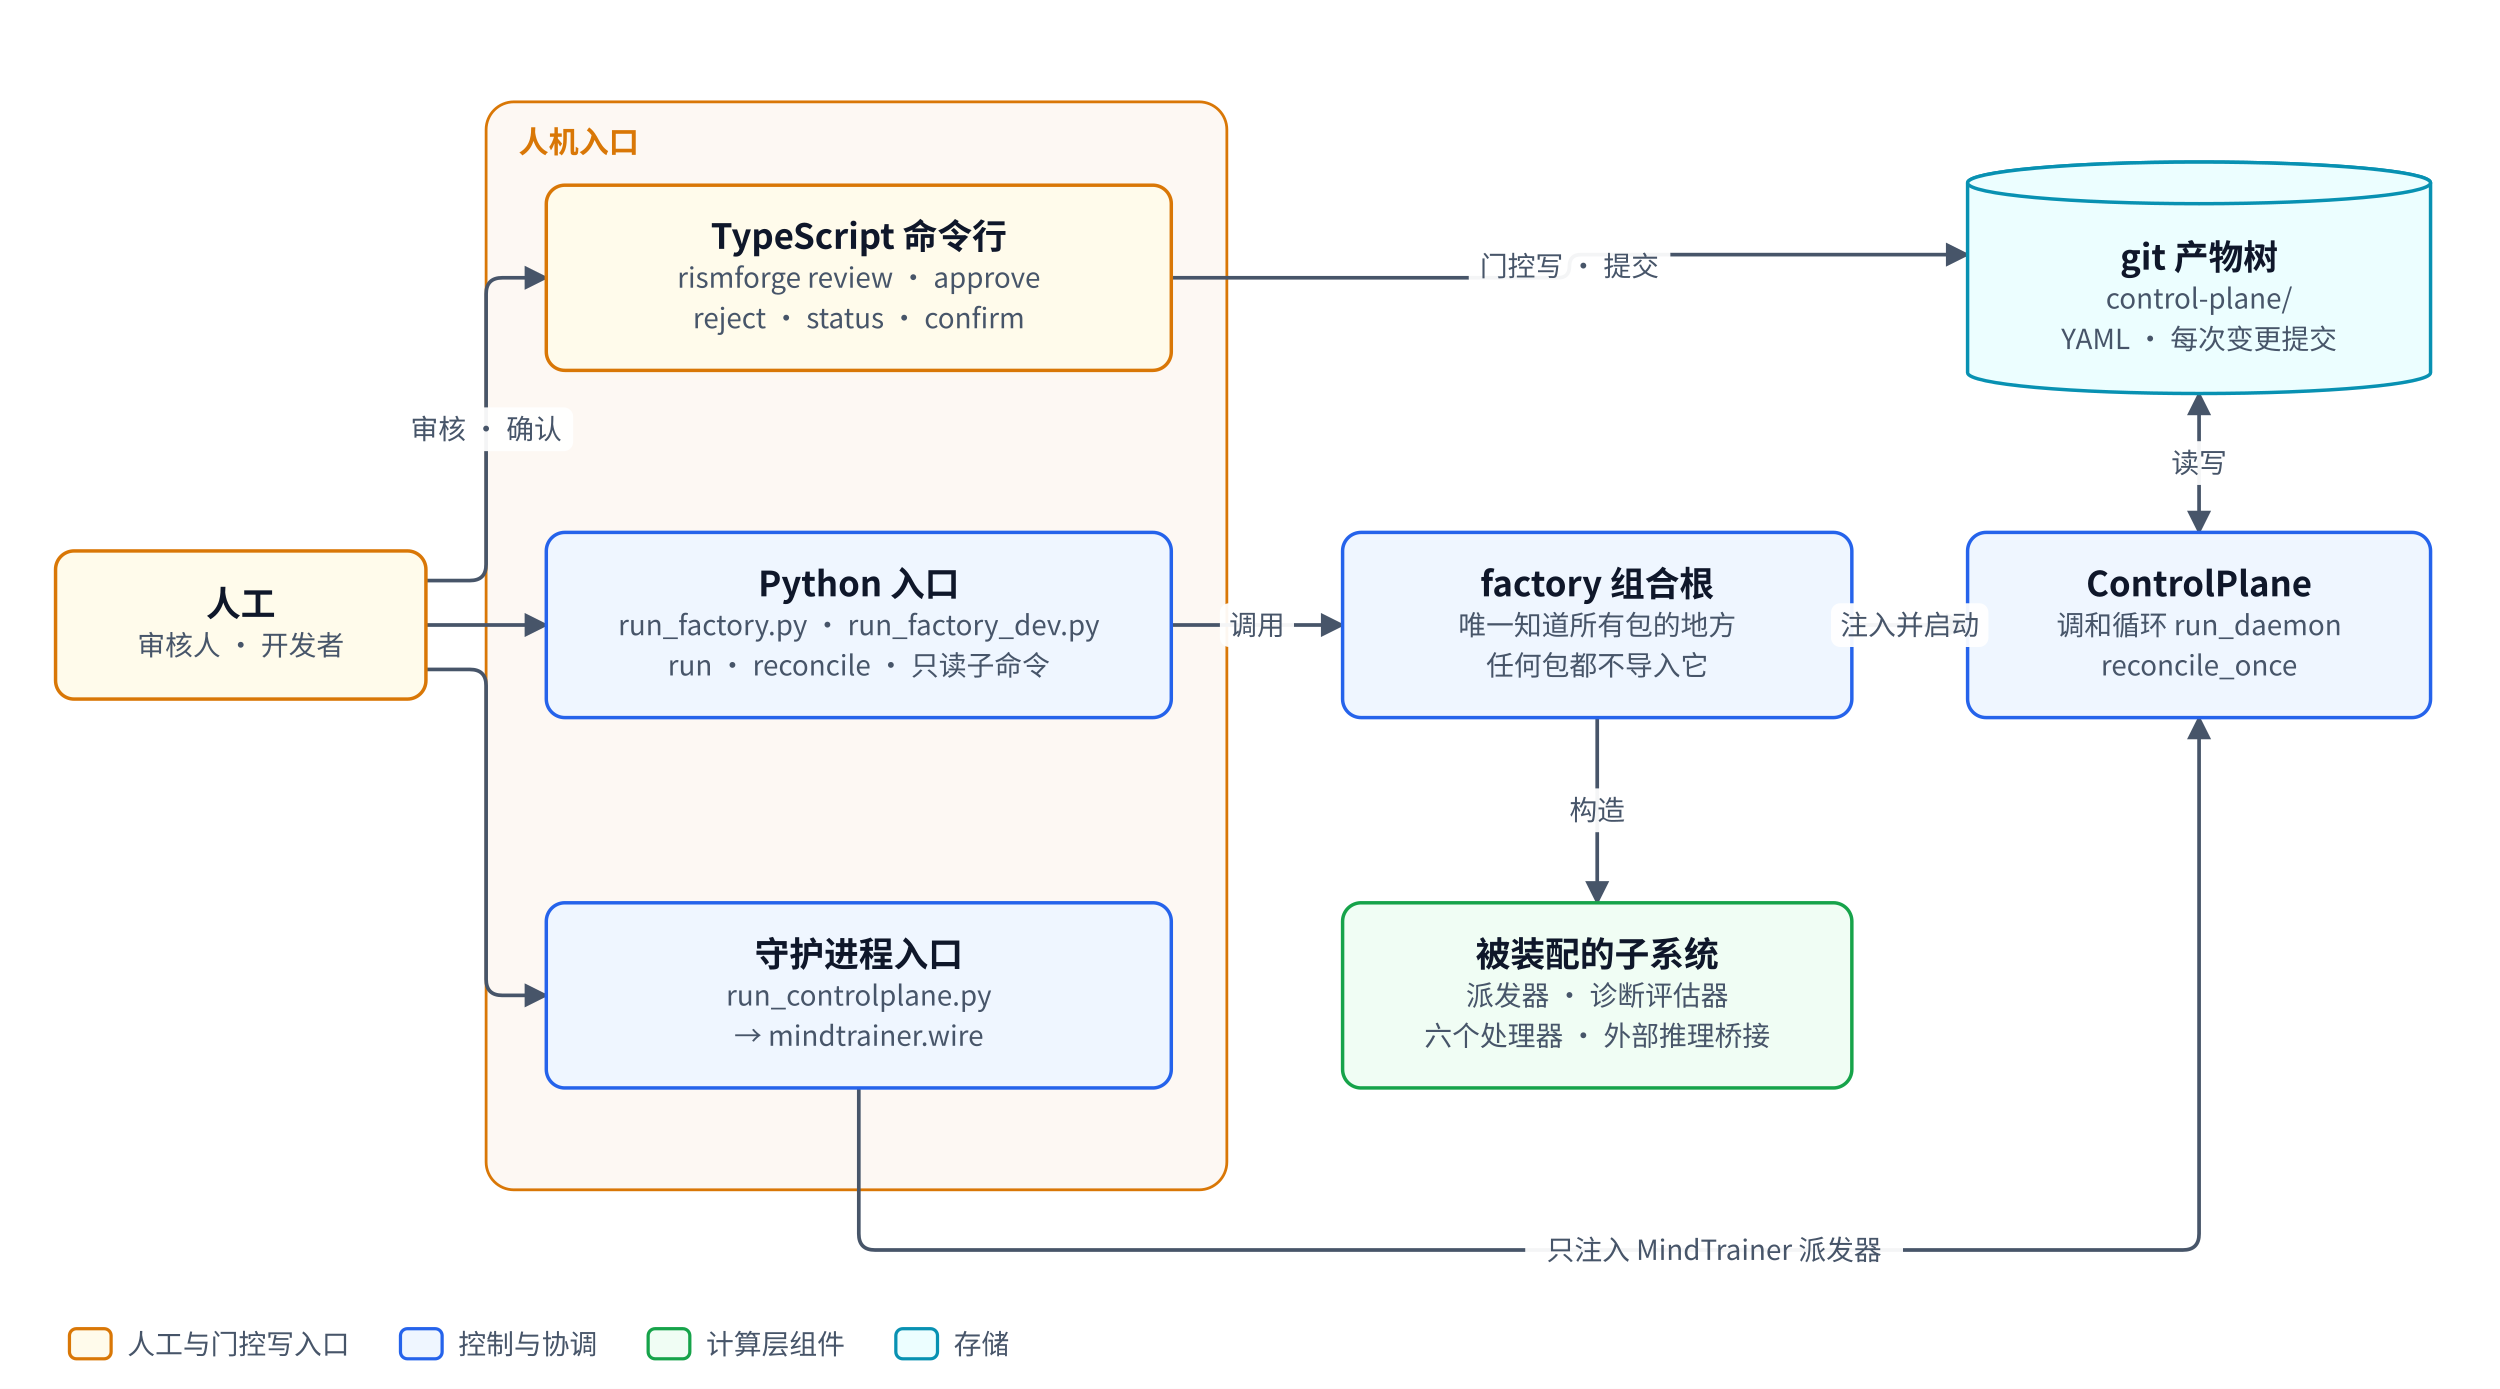
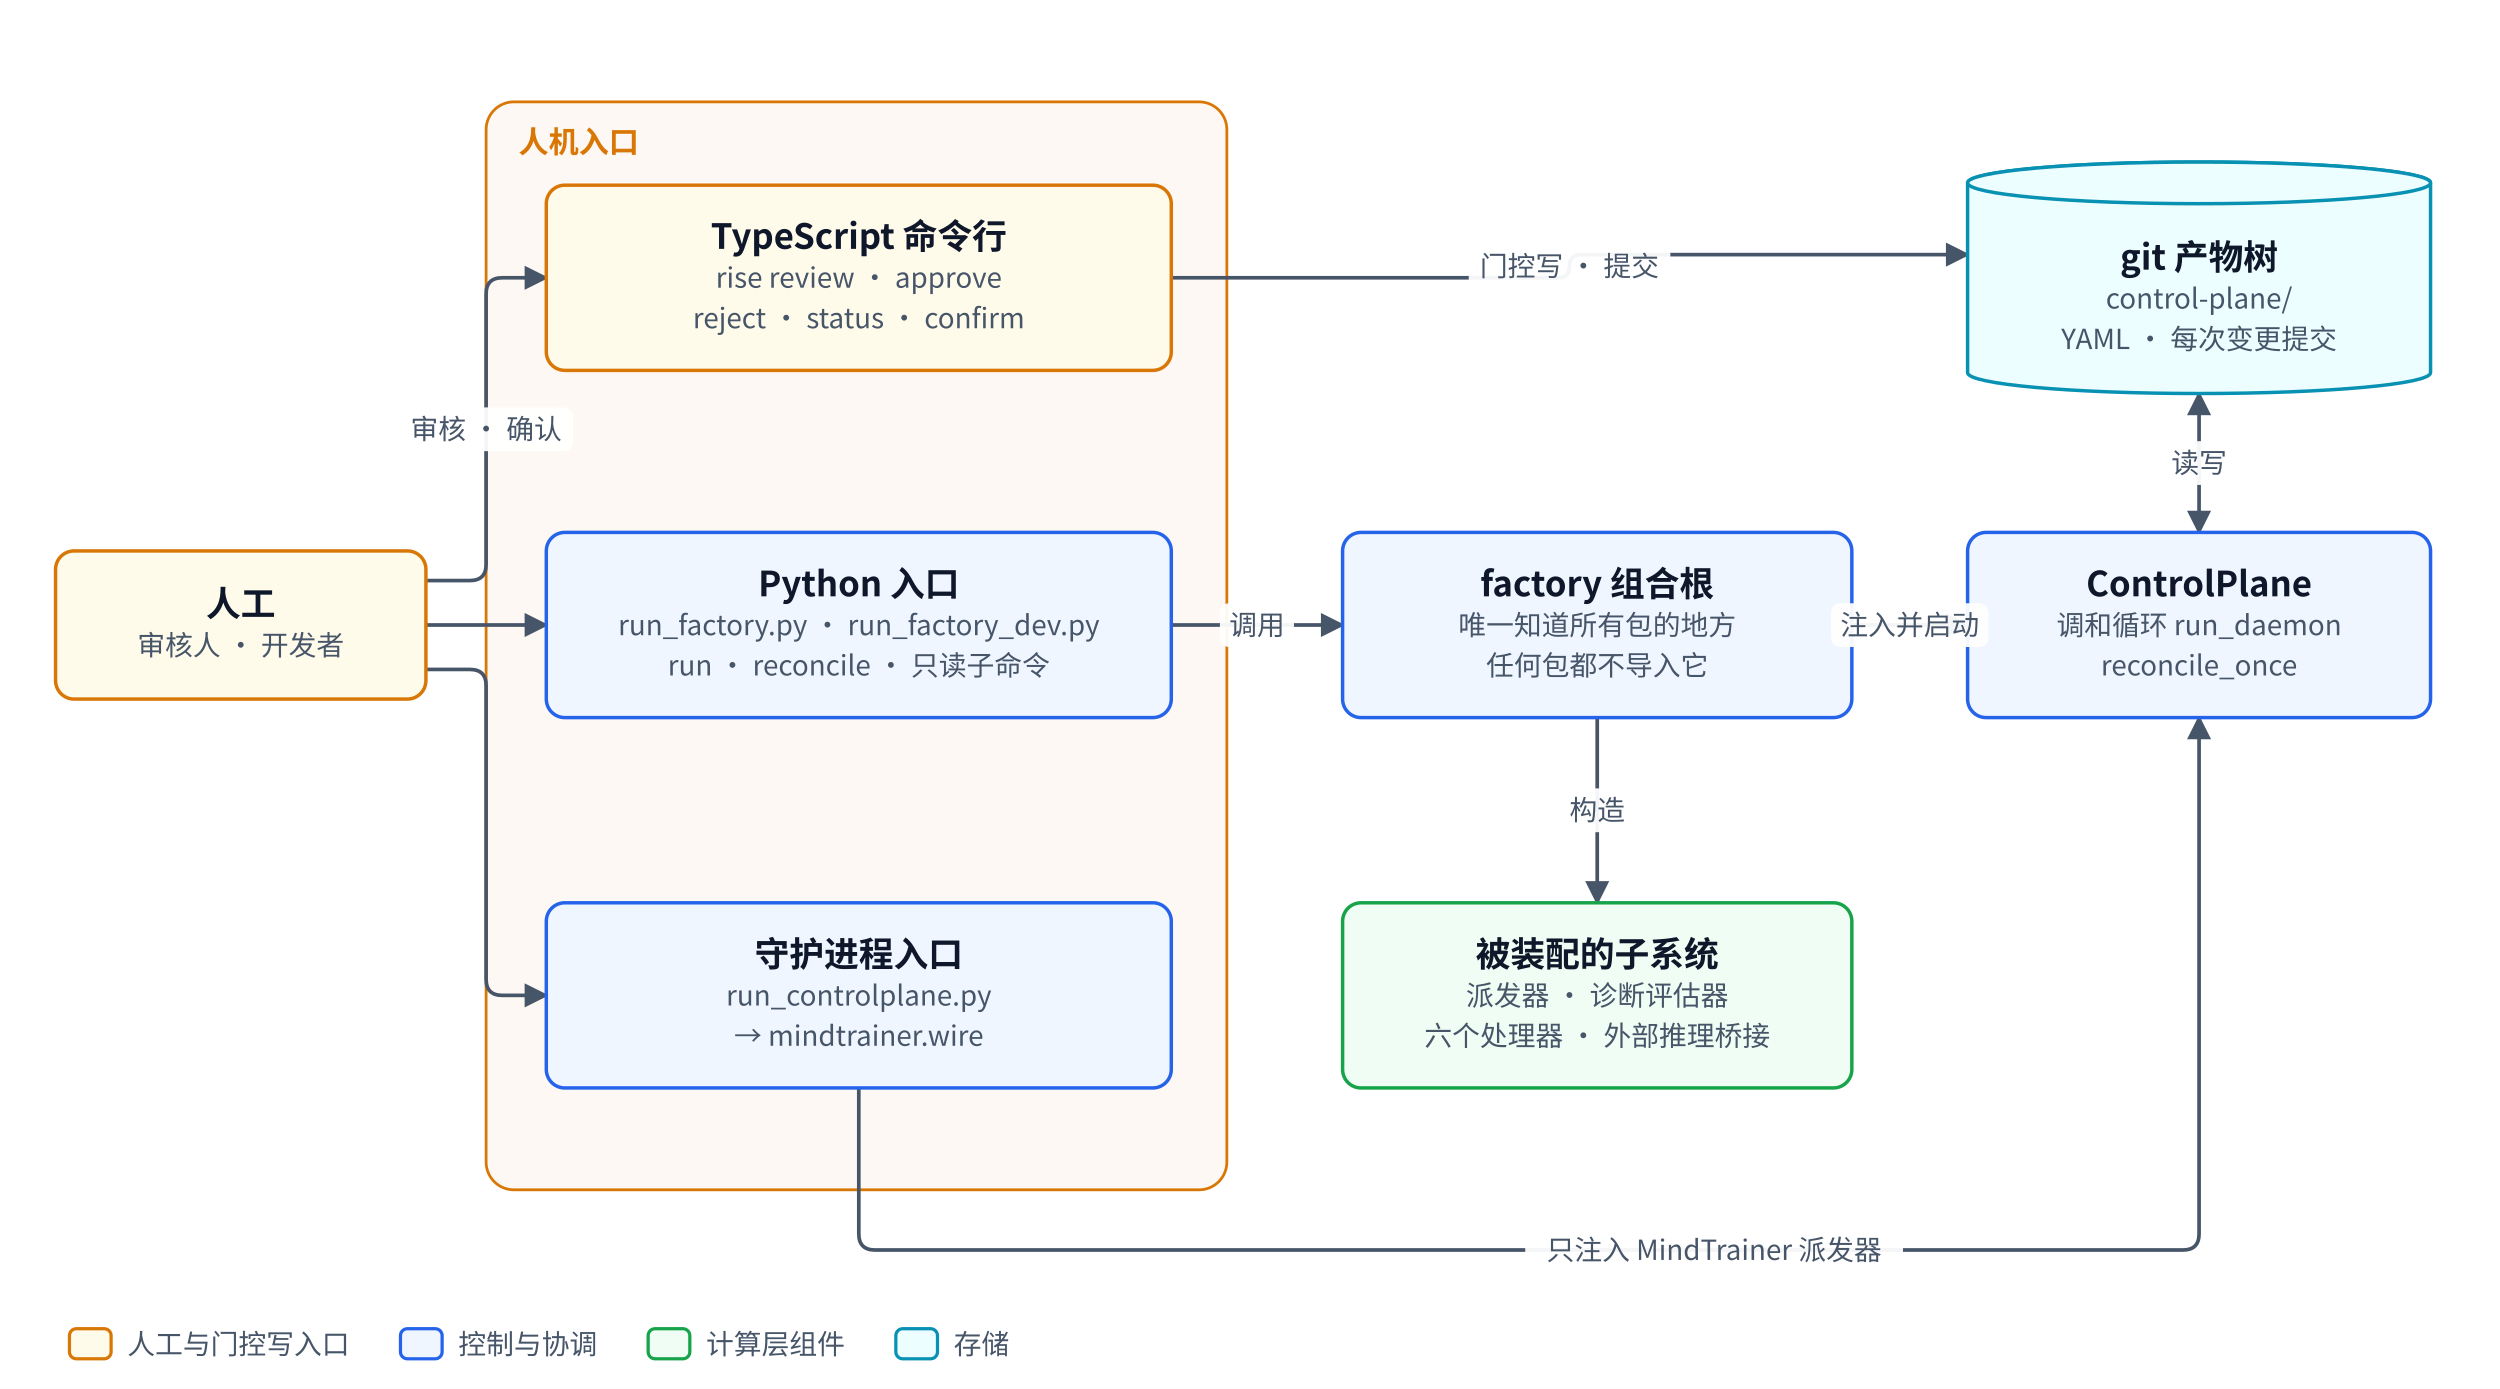
<svg xmlns="http://www.w3.org/2000/svg" viewBox="0 0 1080 600" width="1080" height="600" role="img" aria-labelledby="t d" font-family="-apple-system,BlinkMacSystemFont,'PingFang SC','Hiragino Sans GB','Noto Sans CJK SC','Microsoft YaHei','Segoe UI',Helvetica,Arial,sans-serif">
  <defs>
    <marker id="ah0" viewBox="0 0 10 10" refX="9" refY="5" markerWidth="6.5" markerHeight="6.5" orient="auto-start-reverse">
      <path d="M0,0 L10,5 L0,10 z" fill="#475569" />
    </marker>
  </defs>
  <rect width="1080" height="600" fill="#ffffff" />
  <rect x="210" y="44" width="320" height="470" rx="12" fill="#d97706" fill-opacity="0.05" stroke="#d97706" stroke-width="1.2" />
  <text x="224" y="66" text-anchor="start" font-size="13" font-weight="700" fill="#d97706">人机入口</text>
  <path d="M184.0,250.8 L203.0,250.8 Q210.0,250.8 210.0,243.8 L210.0,127.0 Q210.0,120.0 217.0,120.0 L236.0,120.0" fill="none" stroke="#475569" stroke-width="1.6" stroke-linejoin="round" stroke-linecap="round" marker-end="url(#ah0)" />
  <path d="M184.0,270.0 L236.0,270.0" fill="none" stroke="#475569" stroke-width="1.6" stroke-linejoin="round" stroke-linecap="round" marker-end="url(#ah0)" />
  <path d="M184.0,289.2 L203.0,289.2 Q210.0,289.2 210.0,296.2 L210.0,423.0 Q210.0,430.0 217.0,430.0 L236.0,430.0" fill="none" stroke="#475569" stroke-width="1.6" stroke-linejoin="round" stroke-linecap="round" marker-end="url(#ah0)" />
  <path d="M506.0,120.0 L673.0,120.0 Q678.0,120.0 678.0,115.0 L678.0,115.0 Q678.0,110.0 683.0,110.0 L850.0,110.0" fill="none" stroke="#475569" stroke-width="1.6" stroke-linejoin="round" stroke-linecap="round" marker-end="url(#ah0)" />
  <path d="M506.0,270.0 L580.0,270.0" fill="none" stroke="#475569" stroke-width="1.6" stroke-linejoin="round" stroke-linecap="round" marker-end="url(#ah0)" />
  <path d="M690.0,310.0 L690.0,390.0" fill="none" stroke="#475569" stroke-width="1.6" stroke-linejoin="round" stroke-linecap="round" marker-end="url(#ah0)" />
  <path d="M800.0,270.0 L850.0,270.0" fill="none" stroke="#475569" stroke-width="1.6" stroke-linejoin="round" stroke-linecap="round" marker-end="url(#ah0)" />
  <path d="M950.0,230.0 L950.0,170.0" fill="none" stroke="#475569" stroke-width="1.6" stroke-linejoin="round" stroke-linecap="round" marker-end="url(#ah0)" marker-start="url(#ah0)" />
  <path d="M371.0,470.0 L371.0,533.0 Q371.0,540.0 378.0,540.0 L943.0,540.0 Q950.0,540.0 950.0,533.0 L950.0,310.0" fill="none" stroke="#475569" stroke-width="1.6" stroke-linejoin="round" stroke-linecap="round" marker-end="url(#ah0)" />
  <rect x="24" y="238" width="160" height="64" rx="8" fill="#fffbeb" stroke="#d97706" stroke-width="1.5" />
  <text x="104.0" y="266.2" text-anchor="middle" font-size="15" font-weight="700" fill="#0f172a">人工</text>
  <text x="104.0" y="283.1" text-anchor="middle" font-size="12" fill="#475569">审核人 · 开发者</text>
  <rect x="236" y="80" width="270" height="80" rx="8" fill="#fffbeb" stroke="#d97706" stroke-width="1.5" />
  <text x="371.0" y="107.5" text-anchor="middle" font-size="15" font-weight="700" fill="#0f172a">TypeScript 命令行</text>
-   <text x="371.0" y="124.3" text-anchor="middle" font-size="12" fill="#475569">rismforge review · approve</text>
+   <text x="371.0" y="124.3" text-anchor="middle" font-size="12" fill="#475569">rise review · approve</text>
  <text x="371.0" y="141.8" text-anchor="middle" font-size="12" fill="#475569">reject · status · confirm</text>
  <rect x="236" y="230" width="270" height="80" rx="8" fill="#eff6ff" stroke="#2563eb" stroke-width="1.5" />
  <text x="371.0" y="257.6" text-anchor="middle" font-size="15" font-weight="700" fill="#0f172a">Python 入口</text>
  <text x="371.0" y="274.4" text-anchor="middle" font-size="12" fill="#475569">run_factory.py · run_factory_dev.py</text>
  <text x="371.0" y="291.8" text-anchor="middle" font-size="12" fill="#475569">run · reconcile · 只读子命令</text>
  <rect x="236" y="390" width="270" height="80" rx="8" fill="#eff6ff" stroke="#2563eb" stroke-width="1.5" />
  <text x="371.0" y="417.6" text-anchor="middle" font-size="15" font-weight="700" fill="#0f172a">守护进程入口</text>
  <text x="371.0" y="434.4" text-anchor="middle" font-size="12" fill="#475569">run_controlplane.py</text>
  <text x="371.0" y="451.8" text-anchor="middle" font-size="12" fill="#475569">→ mindtrainer.wire</text>
  <rect x="580" y="230" width="220" height="80" rx="8" fill="#eff6ff" stroke="#2563eb" stroke-width="1.5" />
  <text x="690.0" y="257.6" text-anchor="middle" font-size="15" font-weight="700" fill="#0f172a">factory 组合根</text>
  <text x="690.0" y="274.4" text-anchor="middle" font-size="12" fill="#475569">唯一知道所有包的地方</text>
  <text x="690.0" y="291.8" text-anchor="middle" font-size="12" fill="#475569">任何包都不导入它</text>
  <rect x="580" y="390" width="220" height="80" rx="8" fill="#f0fdf4" stroke="#16a34a" stroke-width="1.5" />
  <text x="690.0" y="417.6" text-anchor="middle" font-size="15" font-weight="700" fill="#0f172a">被装配的子系统</text>
  <text x="690.0" y="434.4" text-anchor="middle" font-size="12" fill="#475569">派发器 · 诊断评估器</text>
  <text x="690.0" y="451.8" text-anchor="middle" font-size="12" fill="#475569">六个处理器 · 外部推理桥接</text>
  <path d="M850,79 a100.0,9 0 0 1 200,0 v82 a100.0,9 0 0 1 -200,0 z" fill="#ecfeff" stroke="#0891b2" stroke-width="1.5" />
  <ellipse cx="950.0" cy="79" rx="100.0" ry="9" fill="#ecfeff" stroke="#0891b2" stroke-width="1.5" />
  <text x="950.0" y="116.5" text-anchor="middle" font-size="15" font-weight="700" fill="#0f172a">git 产物树</text>
  <text x="950.0" y="133.3" text-anchor="middle" font-size="12" fill="#475569">control-plane/</text>
  <text x="950.0" y="150.8" text-anchor="middle" font-size="12" fill="#475569">YAML · 每次变更提交</text>
  <rect x="850" y="230" width="200" height="80" rx="8" fill="#eff6ff" stroke="#2563eb" stroke-width="1.5" />
  <text x="950.0" y="257.6" text-anchor="middle" font-size="15" font-weight="700" fill="#0f172a">ControlPlane</text>
  <text x="950.0" y="274.4" text-anchor="middle" font-size="12" fill="#475569">调和循环 run_daemon</text>
  <text x="950.0" y="291.8" text-anchor="middle" font-size="12" fill="#475569">reconcile_once</text>
  <rect x="172.5" y="176.0" width="75.1" height="18.9" rx="4" fill="#ffffff" fill-opacity="0.94" />
  <text x="210.0" y="189.7" text-anchor="middle" font-size="12" fill="#475569">审核 · 确认</text>
  <rect x="634.5" y="105.6" width="87.1" height="18.9" rx="4" fill="#ffffff" fill-opacity="0.94" />
  <text x="678.0" y="119.3" text-anchor="middle" font-size="12" fill="#475569">门控写 · 提交</text>
  <rect x="527.0" y="260.6" width="32.0" height="18.9" rx="4" fill="#ffffff" fill-opacity="0.94" />
  <text x="543.0" y="274.3" text-anchor="middle" font-size="12" fill="#475569">调用</text>
  <rect x="674.0" y="340.6" width="32.0" height="18.9" rx="4" fill="#ffffff" fill-opacity="0.94" />
  <text x="690.0" y="354.3" text-anchor="middle" font-size="12" fill="#475569">构造</text>
  <rect x="791.0" y="260.6" width="68.0" height="18.9" rx="4" fill="#ffffff" fill-opacity="0.94" />
  <text x="825.0" y="274.3" text-anchor="middle" font-size="12" fill="#475569">注入并启动</text>
  <rect x="934.0" y="190.6" width="32.0" height="18.9" rx="4" fill="#ffffff" fill-opacity="0.94" />
  <text x="950.0" y="204.3" text-anchor="middle" font-size="12" fill="#475569">读写</text>
  <rect x="658.9" y="530.6" width="163.2" height="18.9" rx="4" fill="#ffffff" fill-opacity="0.94" />
  <text x="740.5" y="544.3" text-anchor="middle" font-size="12" fill="#475569">只注入 MindTrainer 派发器</text>
  <rect x="30" y="574" width="18" height="13" rx="3" fill="#fffbeb" stroke="#d97706" stroke-width="1.4" />
  <text x="55" y="585" font-size="12" fill="#475569">人工与门控写入口</text>
  <rect x="173.0" y="574" width="18" height="13" rx="3" fill="#eff6ff" stroke="#2563eb" stroke-width="1.4" />
  <text x="198.0" y="585" font-size="12" fill="#475569">控制与协调</text>
  <rect x="280.0" y="574" width="18" height="13" rx="3" fill="#f0fdf4" stroke="#16a34a" stroke-width="1.4" />
  <text x="305.0" y="585" font-size="12" fill="#475569">计算层组件</text>
  <rect x="387.0" y="574" width="18" height="13" rx="3" fill="#ecfeff" stroke="#0891b2" stroke-width="1.4" />
  <text x="412.0" y="585" font-size="12" fill="#475569">存储</text>
</svg>
